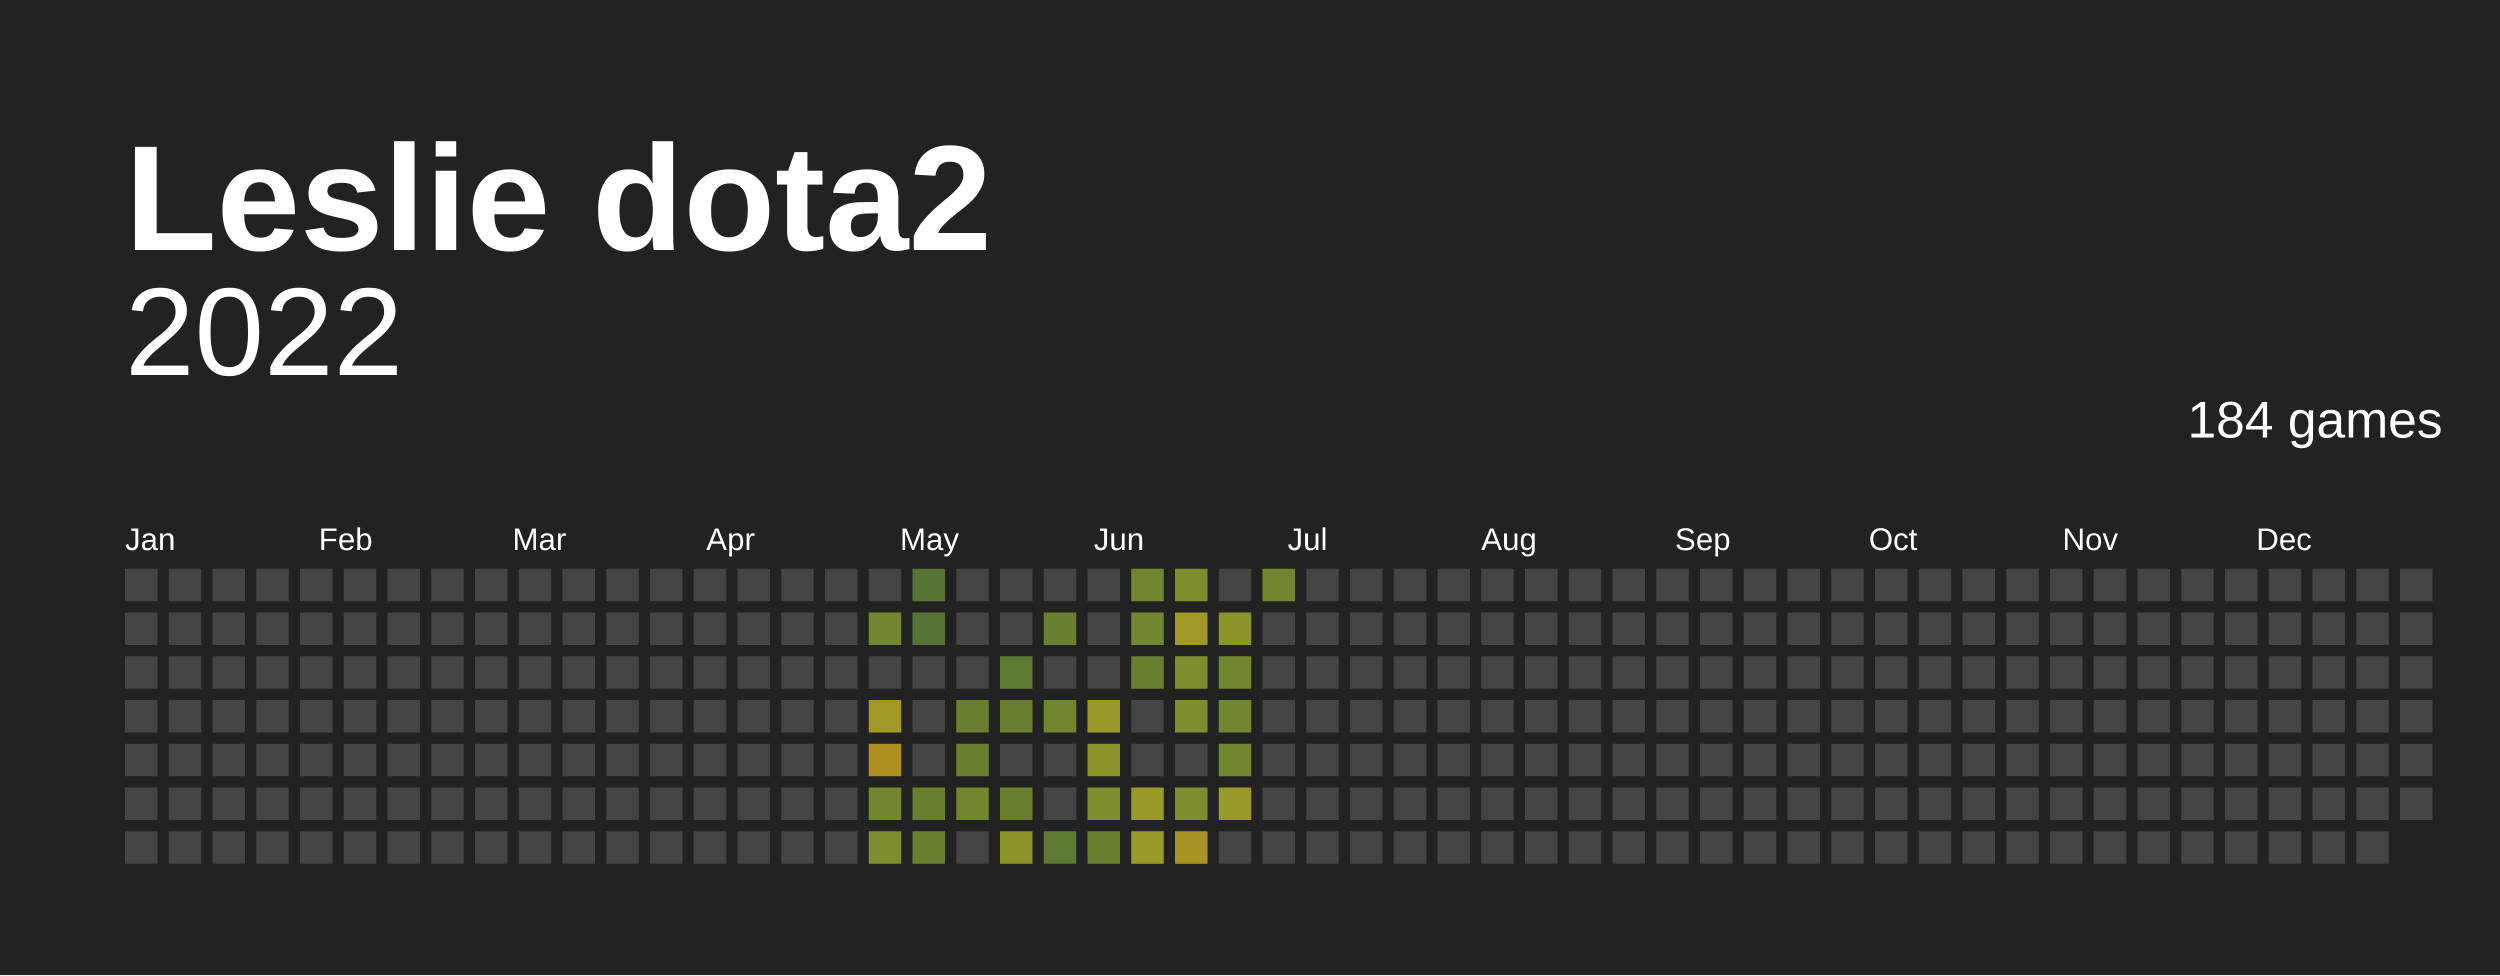
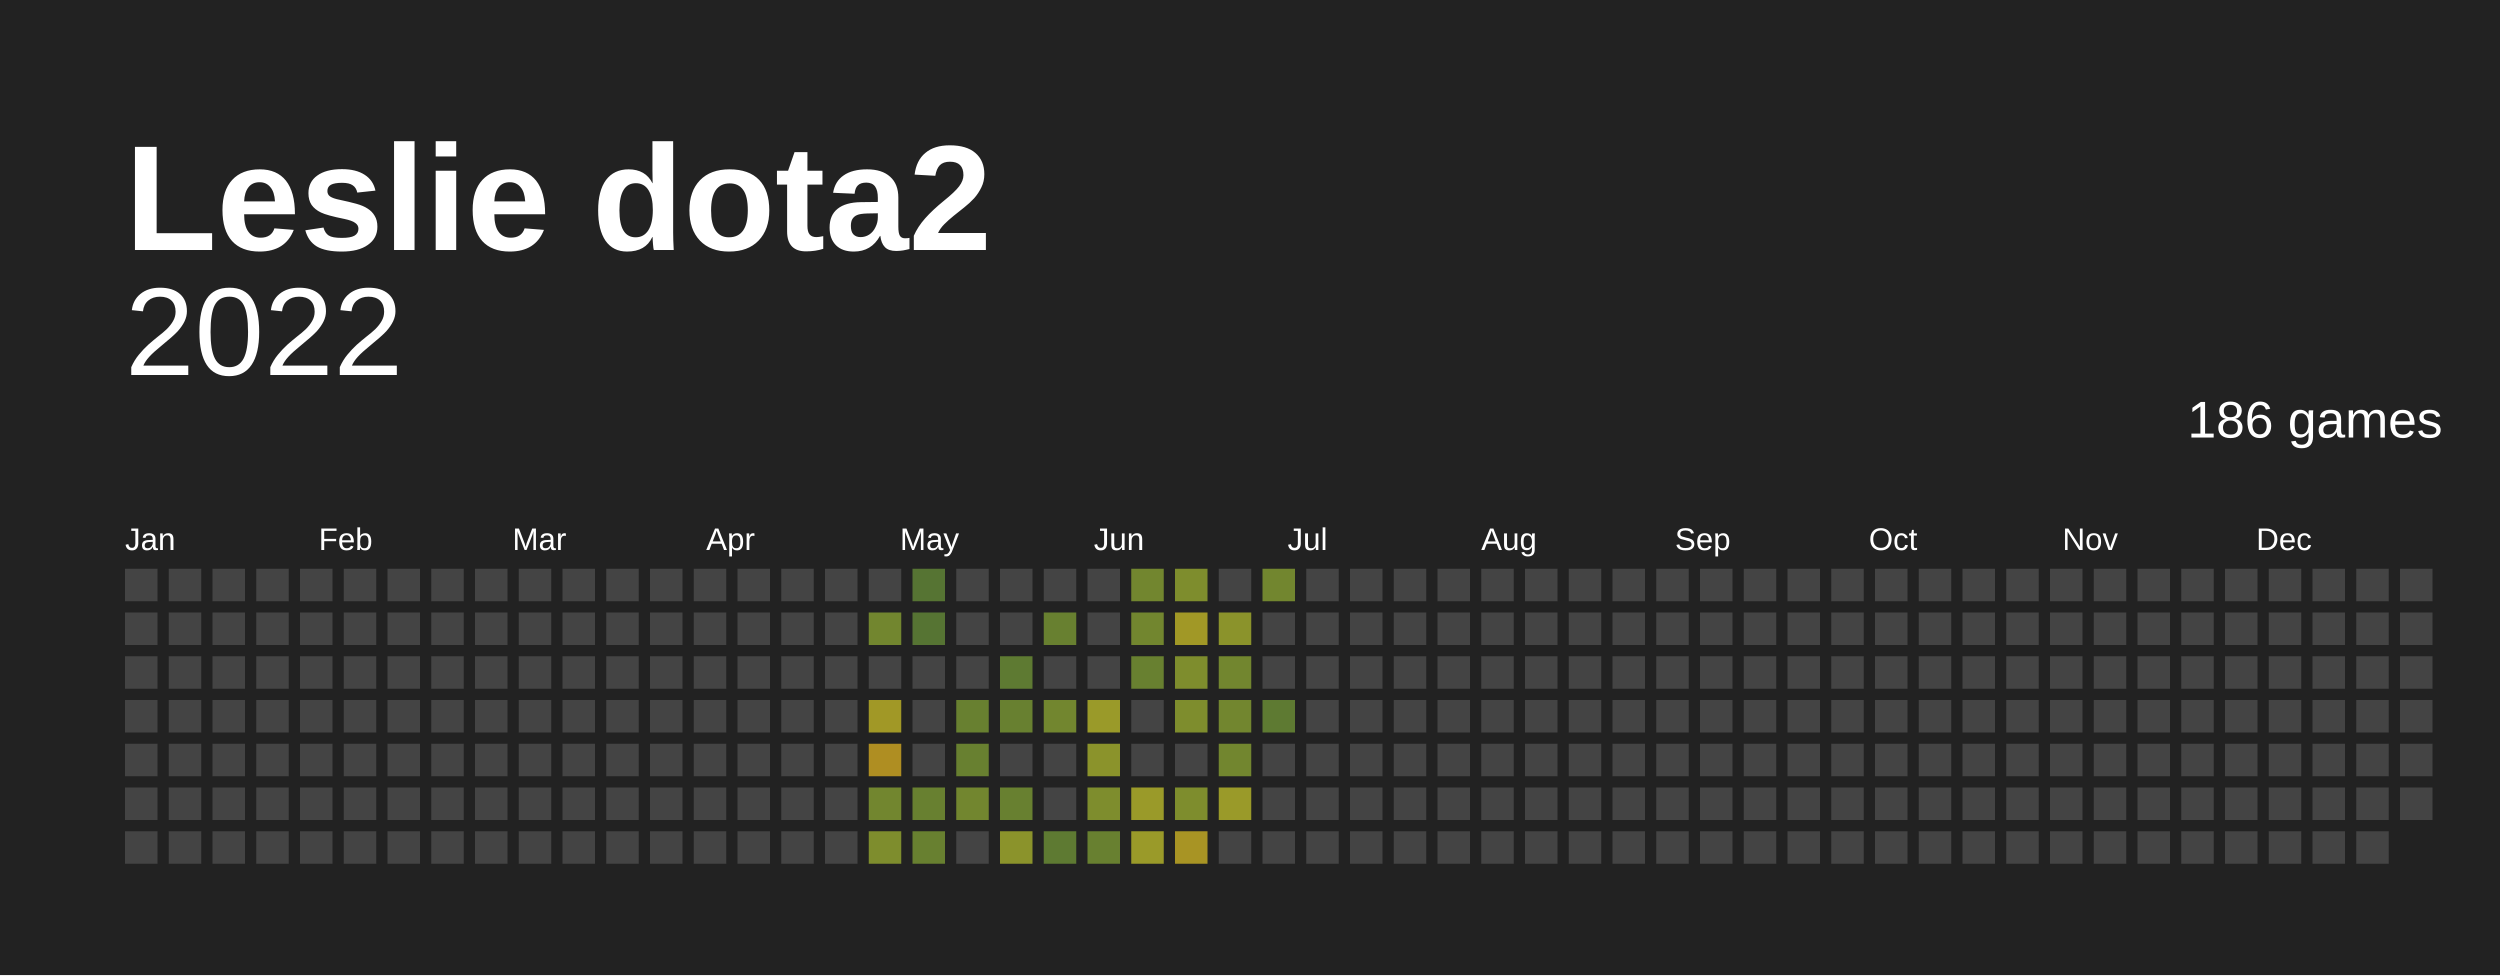
<svg xmlns="http://www.w3.org/2000/svg" baseProfile="full" height="78mm" version="1.1" viewBox="0,0,200,78" width="200mm">
  <defs />
  <rect fill="#222222" height="78" width="200" x="0" y="0" />
  <text fill="#FFFFFF" style="font-size:12px; font-family:Arial; font-weight:bold;" x="10" y="20">Leslie dota2</text>
  <text alignment-baseline="hanging" fill="#FFFFFF" style="font-size:10.0px; font-family:Arial;" x="10" y="30">2022</text>
-   <text alignment-baseline="hanging" fill="#FFFFFF" style="font-size:4.125px; font-family:Arial;" x="175" y="35">184 games</text>
+   <text alignment-baseline="hanging" fill="#FFFFFF" style="font-size:4.125px; font-family:Arial;" x="175" y="35">186 games</text>
  <text fill="#FFFFFF" style="font-size:2.5px; font-family:Arial" x="10.0" y="44">Jan</text>
  <text fill="#FFFFFF" style="font-size:2.5px; font-family:Arial" x="25.5" y="44">Feb</text>
  <text fill="#FFFFFF" style="font-size:2.5px; font-family:Arial" x="41.0" y="44">Mar</text>
  <text fill="#FFFFFF" style="font-size:2.5px; font-family:Arial" x="56.5" y="44">Apr</text>
  <text fill="#FFFFFF" style="font-size:2.5px; font-family:Arial" x="72.0" y="44">May</text>
  <text fill="#FFFFFF" style="font-size:2.5px; font-family:Arial" x="87.5" y="44">Jun</text>
  <text fill="#FFFFFF" style="font-size:2.5px; font-family:Arial" x="103.0" y="44">Jul</text>
  <text fill="#FFFFFF" style="font-size:2.5px; font-family:Arial" x="118.5" y="44">Aug</text>
  <text fill="#FFFFFF" style="font-size:2.5px; font-family:Arial" x="134.0" y="44">Sep</text>
  <text fill="#FFFFFF" style="font-size:2.5px; font-family:Arial" x="149.5" y="44">Oct</text>
  <text fill="#FFFFFF" style="font-size:2.5px; font-family:Arial" x="165.0" y="44">Nov</text>
  <text fill="#FFFFFF" style="font-size:2.5px; font-family:Arial" x="180.5" y="44">Dec</text>
  <rect fill="#444444" height="2.6" width="2.6" x="10.0" y="45.5" />
  <rect fill="#444444" height="2.6" width="2.6" x="10.0" y="49.0" />
  <rect fill="#444444" height="2.6" width="2.6" x="10.0" y="52.5" />
  <rect fill="#444444" height="2.6" width="2.6" x="10.0" y="56.0" />
  <rect fill="#444444" height="2.6" width="2.6" x="10.0" y="59.5" />
  <rect fill="#444444" height="2.6" width="2.6" x="10.0" y="63.0" />
  <rect fill="#444444" height="2.6" width="2.6" x="10.0" y="66.5" />
  <rect fill="#444444" height="2.6" width="2.6" x="13.5" y="45.5" />
  <rect fill="#444444" height="2.6" width="2.6" x="13.5" y="49.0" />
  <rect fill="#444444" height="2.6" width="2.6" x="13.5" y="52.5" />
  <rect fill="#444444" height="2.6" width="2.6" x="13.5" y="56.0" />
  <rect fill="#444444" height="2.6" width="2.6" x="13.5" y="59.5" />
  <rect fill="#444444" height="2.6" width="2.6" x="13.5" y="63.0" />
  <rect fill="#444444" height="2.6" width="2.6" x="13.5" y="66.5" />
  <rect fill="#444444" height="2.6" width="2.6" x="17.0" y="45.5" />
  <rect fill="#444444" height="2.6" width="2.6" x="17.0" y="49.0" />
  <rect fill="#444444" height="2.6" width="2.6" x="17.0" y="52.5" />
  <rect fill="#444444" height="2.6" width="2.6" x="17.0" y="56.0" />
  <rect fill="#444444" height="2.6" width="2.6" x="17.0" y="59.5" />
  <rect fill="#444444" height="2.6" width="2.6" x="17.0" y="63.0" />
  <rect fill="#444444" height="2.6" width="2.6" x="17.0" y="66.5" />
  <rect fill="#444444" height="2.6" width="2.6" x="20.5" y="45.5" />
  <rect fill="#444444" height="2.6" width="2.6" x="20.5" y="49.0" />
  <rect fill="#444444" height="2.6" width="2.6" x="20.5" y="52.5" />
  <rect fill="#444444" height="2.6" width="2.6" x="20.5" y="56.0" />
  <rect fill="#444444" height="2.6" width="2.6" x="20.5" y="59.5" />
  <rect fill="#444444" height="2.6" width="2.6" x="20.5" y="63.0" />
  <rect fill="#444444" height="2.6" width="2.6" x="20.5" y="66.5" />
  <rect fill="#444444" height="2.6" width="2.6" x="24.0" y="45.5" />
  <rect fill="#444444" height="2.6" width="2.6" x="24.0" y="49.0" />
  <rect fill="#444444" height="2.6" width="2.6" x="24.0" y="52.5" />
  <rect fill="#444444" height="2.6" width="2.6" x="24.0" y="56.0" />
  <rect fill="#444444" height="2.6" width="2.6" x="24.0" y="59.5" />
  <rect fill="#444444" height="2.6" width="2.6" x="24.0" y="63.0" />
  <rect fill="#444444" height="2.6" width="2.6" x="24.0" y="66.5" />
  <rect fill="#444444" height="2.6" width="2.6" x="27.5" y="45.5" />
  <rect fill="#444444" height="2.6" width="2.6" x="27.5" y="49.0" />
  <rect fill="#444444" height="2.6" width="2.6" x="27.5" y="52.5" />
  <rect fill="#444444" height="2.6" width="2.6" x="27.5" y="56.0" />
  <rect fill="#444444" height="2.6" width="2.6" x="27.5" y="59.5" />
  <rect fill="#444444" height="2.6" width="2.6" x="27.5" y="63.0" />
  <rect fill="#444444" height="2.6" width="2.6" x="27.5" y="66.5" />
  <rect fill="#444444" height="2.6" width="2.6" x="31.0" y="45.5" />
  <rect fill="#444444" height="2.6" width="2.6" x="31.0" y="49.0" />
  <rect fill="#444444" height="2.6" width="2.6" x="31.0" y="52.5" />
  <rect fill="#444444" height="2.6" width="2.6" x="31.0" y="56.0" />
  <rect fill="#444444" height="2.6" width="2.6" x="31.0" y="59.5" />
  <rect fill="#444444" height="2.6" width="2.6" x="31.0" y="63.0" />
  <rect fill="#444444" height="2.6" width="2.6" x="31.0" y="66.5" />
  <rect fill="#444444" height="2.6" width="2.6" x="34.5" y="45.5" />
  <rect fill="#444444" height="2.6" width="2.6" x="34.5" y="49.0" />
  <rect fill="#444444" height="2.6" width="2.6" x="34.5" y="52.5" />
  <rect fill="#444444" height="2.6" width="2.6" x="34.5" y="56.0" />
  <rect fill="#444444" height="2.6" width="2.6" x="34.5" y="59.5" />
  <rect fill="#444444" height="2.6" width="2.6" x="34.5" y="63.0" />
  <rect fill="#444444" height="2.6" width="2.6" x="34.5" y="66.5" />
  <rect fill="#444444" height="2.6" width="2.6" x="38.0" y="45.5" />
  <rect fill="#444444" height="2.6" width="2.6" x="38.0" y="49.0" />
  <rect fill="#444444" height="2.6" width="2.6" x="38.0" y="52.5" />
  <rect fill="#444444" height="2.6" width="2.6" x="38.0" y="56.0" />
  <rect fill="#444444" height="2.6" width="2.6" x="38.0" y="59.5" />
  <rect fill="#444444" height="2.6" width="2.6" x="38.0" y="63.0" />
  <rect fill="#444444" height="2.6" width="2.6" x="38.0" y="66.5" />
  <rect fill="#444444" height="2.6" width="2.6" x="41.5" y="45.5" />
  <rect fill="#444444" height="2.6" width="2.6" x="41.5" y="49.0" />
  <rect fill="#444444" height="2.6" width="2.6" x="41.5" y="52.5" />
  <rect fill="#444444" height="2.6" width="2.6" x="41.5" y="56.0" />
  <rect fill="#444444" height="2.6" width="2.6" x="41.5" y="59.5" />
  <rect fill="#444444" height="2.6" width="2.6" x="41.5" y="63.0" />
  <rect fill="#444444" height="2.6" width="2.6" x="41.5" y="66.5" />
  <rect fill="#444444" height="2.6" width="2.6" x="45.0" y="45.5" />
  <rect fill="#444444" height="2.6" width="2.6" x="45.0" y="49.0" />
  <rect fill="#444444" height="2.6" width="2.6" x="45.0" y="52.5" />
  <rect fill="#444444" height="2.6" width="2.6" x="45.0" y="56.0" />
  <rect fill="#444444" height="2.6" width="2.6" x="45.0" y="59.5" />
  <rect fill="#444444" height="2.6" width="2.6" x="45.0" y="63.0" />
  <rect fill="#444444" height="2.6" width="2.6" x="45.0" y="66.5" />
  <rect fill="#444444" height="2.6" width="2.6" x="48.5" y="45.5" />
  <rect fill="#444444" height="2.6" width="2.6" x="48.5" y="49.0" />
  <rect fill="#444444" height="2.6" width="2.6" x="48.5" y="52.5" />
  <rect fill="#444444" height="2.6" width="2.6" x="48.5" y="56.0" />
  <rect fill="#444444" height="2.6" width="2.6" x="48.5" y="59.5" />
  <rect fill="#444444" height="2.6" width="2.6" x="48.5" y="63.0" />
  <rect fill="#444444" height="2.6" width="2.6" x="48.5" y="66.5" />
  <rect fill="#444444" height="2.6" width="2.6" x="52.0" y="45.5" />
  <rect fill="#444444" height="2.6" width="2.6" x="52.0" y="49.0" />
  <rect fill="#444444" height="2.6" width="2.6" x="52.0" y="52.5" />
  <rect fill="#444444" height="2.6" width="2.6" x="52.0" y="56.0" />
  <rect fill="#444444" height="2.6" width="2.6" x="52.0" y="59.5" />
  <rect fill="#444444" height="2.6" width="2.6" x="52.0" y="63.0" />
  <rect fill="#444444" height="2.6" width="2.6" x="52.0" y="66.5" />
  <rect fill="#444444" height="2.6" width="2.6" x="55.5" y="45.5" />
  <rect fill="#444444" height="2.6" width="2.6" x="55.5" y="49.0" />
  <rect fill="#444444" height="2.6" width="2.6" x="55.5" y="52.5" />
  <rect fill="#444444" height="2.6" width="2.6" x="55.5" y="56.0" />
  <rect fill="#444444" height="2.6" width="2.6" x="55.5" y="59.5" />
  <rect fill="#444444" height="2.6" width="2.6" x="55.5" y="63.0" />
  <rect fill="#444444" height="2.6" width="2.6" x="55.5" y="66.5" />
  <rect fill="#444444" height="2.6" width="2.6" x="59.0" y="45.5" />
  <rect fill="#444444" height="2.6" width="2.6" x="59.0" y="49.0" />
  <rect fill="#444444" height="2.6" width="2.6" x="59.0" y="52.5" />
  <rect fill="#444444" height="2.6" width="2.6" x="59.0" y="56.0" />
  <rect fill="#444444" height="2.6" width="2.6" x="59.0" y="59.5" />
  <rect fill="#444444" height="2.6" width="2.6" x="59.0" y="63.0" />
  <rect fill="#444444" height="2.6" width="2.6" x="59.0" y="66.5" />
  <rect fill="#444444" height="2.6" width="2.6" x="62.5" y="45.5" />
  <rect fill="#444444" height="2.6" width="2.6" x="62.5" y="49.0" />
  <rect fill="#444444" height="2.6" width="2.6" x="62.5" y="52.5" />
  <rect fill="#444444" height="2.6" width="2.6" x="62.5" y="56.0" />
  <rect fill="#444444" height="2.6" width="2.6" x="62.5" y="59.5" />
  <rect fill="#444444" height="2.6" width="2.6" x="62.5" y="63.0" />
  <rect fill="#444444" height="2.6" width="2.6" x="62.5" y="66.5" />
  <rect fill="#444444" height="2.6" width="2.6" x="66.0" y="45.5" />
  <rect fill="#444444" height="2.6" width="2.6" x="66.0" y="49.0" />
  <rect fill="#444444" height="2.6" width="2.6" x="66.0" y="52.5" />
  <rect fill="#444444" height="2.6" width="2.6" x="66.0" y="56.0" />
  <rect fill="#444444" height="2.6" width="2.6" x="66.0" y="59.5" />
  <rect fill="#444444" height="2.6" width="2.6" x="66.0" y="63.0" />
  <rect fill="#444444" height="2.6" width="2.6" x="66.0" y="66.5" />
  <rect fill="#444444" height="2.6" width="2.6" x="69.5" y="45.5" />
  <rect fill="#72862f" height="2.6" width="2.6" x="69.5" y="49.0" />
  <rect fill="#444444" height="2.6" width="2.6" x="69.5" y="52.5" />
  <rect fill="#a19826" height="2.6" width="2.6" x="69.5" y="56.0" />
  <rect fill="#af8e22" height="2.6" width="2.6" x="69.5" y="59.5" />
  <rect fill="#72862f" height="2.6" width="2.6" x="69.5" y="63.0" />
  <rect fill="#7e8d2d" height="2.6" width="2.6" x="69.5" y="66.5" />
  <rect fill="#567433" height="2.6" width="2.6" x="73.0" y="45.5" />
  <rect fill="#567433" height="2.6" width="2.6" x="73.0" y="49.0" />
  <rect fill="#444444" height="2.6" width="2.6" x="73.0" y="52.5" />
  <rect fill="#444444" height="2.6" width="2.6" x="73.0" y="56.0" />
  <rect fill="#444444" height="2.6" width="2.6" x="73.0" y="59.5" />
  <rect fill="#688030" height="2.6" width="2.6" x="73.0" y="63.0" />
  <rect fill="#688030" height="2.6" width="2.6" x="73.0" y="66.5" />
  <rect fill="#444444" height="2.6" width="2.6" x="76.5" y="45.5" />
  <rect fill="#444444" height="2.6" width="2.6" x="76.5" y="49.0" />
  <rect fill="#444444" height="2.6" width="2.6" x="76.5" y="52.5" />
  <rect fill="#688030" height="2.6" width="2.6" x="76.5" y="56.0" />
  <rect fill="#688030" height="2.6" width="2.6" x="76.5" y="59.5" />
  <rect fill="#72862f" height="2.6" width="2.6" x="76.5" y="63.0" />
  <rect fill="#444444" height="2.6" width="2.6" x="76.5" y="66.5" />
  <rect fill="#444444" height="2.6" width="2.6" x="80.0" y="45.5" />
  <rect fill="#444444" height="2.6" width="2.6" x="80.0" y="49.0" />
  <rect fill="#5e7a32" height="2.6" width="2.6" x="80.0" y="52.5" />
  <rect fill="#688030" height="2.6" width="2.6" x="80.0" y="56.0" />
  <rect fill="#444444" height="2.6" width="2.6" x="80.0" y="59.5" />
  <rect fill="#688030" height="2.6" width="2.6" x="80.0" y="63.0" />
  <rect fill="#8b932b" height="2.6" width="2.6" x="80.0" y="66.5" />
  <rect fill="#444444" height="2.6" width="2.6" x="83.5" y="45.5" />
  <rect fill="#688030" height="2.6" width="2.6" x="83.5" y="49.0" />
  <rect fill="#444444" height="2.6" width="2.6" x="83.5" y="52.5" />
  <rect fill="#72862f" height="2.6" width="2.6" x="83.5" y="56.0" />
  <rect fill="#444444" height="2.6" width="2.6" x="83.5" y="59.5" />
  <rect fill="#444444" height="2.6" width="2.6" x="83.5" y="63.0" />
  <rect fill="#5e7a32" height="2.6" width="2.6" x="83.5" y="66.5" />
  <rect fill="#444444" height="2.6" width="2.6" x="87.0" y="45.5" />
  <rect fill="#444444" height="2.6" width="2.6" x="87.0" y="49.0" />
  <rect fill="#444444" height="2.6" width="2.6" x="87.0" y="52.5" />
  <rect fill="#9a9a29" height="2.6" width="2.6" x="87.0" y="56.0" />
  <rect fill="#8b932b" height="2.6" width="2.6" x="87.0" y="59.5" />
  <rect fill="#7e8d2d" height="2.6" width="2.6" x="87.0" y="63.0" />
  <rect fill="#688030" height="2.6" width="2.6" x="87.0" y="66.5" />
  <rect fill="#72862f" height="2.6" width="2.6" x="90.5" y="45.5" />
  <rect fill="#72862f" height="2.6" width="2.6" x="90.5" y="49.0" />
  <rect fill="#688030" height="2.6" width="2.6" x="90.5" y="52.5" />
  <rect fill="#444444" height="2.6" width="2.6" x="90.5" y="56.0" />
  <rect fill="#444444" height="2.6" width="2.6" x="90.5" y="59.5" />
  <rect fill="#9a9a29" height="2.6" width="2.6" x="90.5" y="63.0" />
  <rect fill="#9a9a29" height="2.6" width="2.6" x="90.5" y="66.5" />
  <rect fill="#7e8d2d" height="2.6" width="2.6" x="94.0" y="45.5" />
  <rect fill="#a19826" height="2.6" width="2.6" x="94.0" y="49.0" />
  <rect fill="#7e8d2d" height="2.6" width="2.6" x="94.0" y="52.5" />
  <rect fill="#7e8d2d" height="2.6" width="2.6" x="94.0" y="56.0" />
  <rect fill="#444444" height="2.6" width="2.6" x="94.0" y="59.5" />
  <rect fill="#7e8d2d" height="2.6" width="2.6" x="94.0" y="63.0" />
  <rect fill="#a89424" height="2.6" width="2.6" x="94.0" y="66.5" />
  <rect fill="#444444" height="2.6" width="2.6" x="97.5" y="45.5" />
  <rect fill="#8b932b" height="2.6" width="2.6" x="97.5" y="49.0" />
  <rect fill="#72862f" height="2.6" width="2.6" x="97.5" y="52.5" />
  <rect fill="#72862f" height="2.6" width="2.6" x="97.5" y="56.0" />
  <rect fill="#72862f" height="2.6" width="2.6" x="97.5" y="59.5" />
  <rect fill="#9a9a29" height="2.6" width="2.6" x="97.5" y="63.0" />
  <rect fill="#444444" height="2.6" width="2.6" x="97.5" y="66.5" />
  <rect fill="#72862f" height="2.6" width="2.6" x="101.0" y="45.5" />
  <rect fill="#444444" height="2.6" width="2.6" x="101.0" y="49.0" />
  <rect fill="#444444" height="2.6" width="2.6" x="101.0" y="52.5" />
-   <rect fill="#444444" height="2.6" width="2.6" x="101.0" y="56.0" />
+   <rect fill="#5e7a32" height="2.6" width="2.6" x="101.0" y="56.0" />
  <rect fill="#444444" height="2.6" width="2.6" x="101.0" y="59.5" />
  <rect fill="#444444" height="2.6" width="2.6" x="101.0" y="63.0" />
  <rect fill="#444444" height="2.6" width="2.6" x="101.0" y="66.5" />
  <rect fill="#444444" height="2.6" width="2.6" x="104.5" y="45.5" />
  <rect fill="#444444" height="2.6" width="2.6" x="104.5" y="49.0" />
  <rect fill="#444444" height="2.6" width="2.6" x="104.5" y="52.5" />
  <rect fill="#444444" height="2.6" width="2.6" x="104.5" y="56.0" />
  <rect fill="#444444" height="2.6" width="2.6" x="104.5" y="59.5" />
  <rect fill="#444444" height="2.6" width="2.6" x="104.5" y="63.0" />
  <rect fill="#444444" height="2.6" width="2.6" x="104.5" y="66.5" />
  <rect fill="#444444" height="2.6" width="2.6" x="108.0" y="45.5" />
  <rect fill="#444444" height="2.6" width="2.6" x="108.0" y="49.0" />
  <rect fill="#444444" height="2.6" width="2.6" x="108.0" y="52.5" />
  <rect fill="#444444" height="2.6" width="2.6" x="108.0" y="56.0" />
  <rect fill="#444444" height="2.6" width="2.6" x="108.0" y="59.5" />
  <rect fill="#444444" height="2.6" width="2.6" x="108.0" y="63.0" />
  <rect fill="#444444" height="2.6" width="2.6" x="108.0" y="66.5" />
  <rect fill="#444444" height="2.6" width="2.6" x="111.5" y="45.5" />
  <rect fill="#444444" height="2.6" width="2.6" x="111.5" y="49.0" />
  <rect fill="#444444" height="2.6" width="2.6" x="111.5" y="52.5" />
  <rect fill="#444444" height="2.6" width="2.6" x="111.5" y="56.0" />
  <rect fill="#444444" height="2.6" width="2.6" x="111.5" y="59.5" />
  <rect fill="#444444" height="2.6" width="2.6" x="111.5" y="63.0" />
  <rect fill="#444444" height="2.6" width="2.6" x="111.5" y="66.5" />
  <rect fill="#444444" height="2.6" width="2.6" x="115.0" y="45.5" />
  <rect fill="#444444" height="2.6" width="2.6" x="115.0" y="49.0" />
  <rect fill="#444444" height="2.6" width="2.6" x="115.0" y="52.5" />
  <rect fill="#444444" height="2.6" width="2.6" x="115.0" y="56.0" />
  <rect fill="#444444" height="2.6" width="2.6" x="115.0" y="59.5" />
  <rect fill="#444444" height="2.6" width="2.6" x="115.0" y="63.0" />
  <rect fill="#444444" height="2.6" width="2.6" x="115.0" y="66.5" />
  <rect fill="#444444" height="2.6" width="2.6" x="118.5" y="45.5" />
  <rect fill="#444444" height="2.6" width="2.6" x="118.5" y="49.0" />
  <rect fill="#444444" height="2.6" width="2.6" x="118.5" y="52.5" />
  <rect fill="#444444" height="2.6" width="2.6" x="118.5" y="56.0" />
  <rect fill="#444444" height="2.6" width="2.6" x="118.5" y="59.5" />
  <rect fill="#444444" height="2.6" width="2.6" x="118.5" y="63.0" />
  <rect fill="#444444" height="2.6" width="2.6" x="118.5" y="66.5" />
  <rect fill="#444444" height="2.6" width="2.6" x="122.0" y="45.5" />
  <rect fill="#444444" height="2.6" width="2.6" x="122.0" y="49.0" />
  <rect fill="#444444" height="2.6" width="2.6" x="122.0" y="52.5" />
  <rect fill="#444444" height="2.6" width="2.6" x="122.0" y="56.0" />
  <rect fill="#444444" height="2.6" width="2.6" x="122.0" y="59.5" />
  <rect fill="#444444" height="2.6" width="2.6" x="122.0" y="63.0" />
  <rect fill="#444444" height="2.6" width="2.6" x="122.0" y="66.5" />
  <rect fill="#444444" height="2.6" width="2.6" x="125.5" y="45.5" />
  <rect fill="#444444" height="2.6" width="2.6" x="125.5" y="49.0" />
  <rect fill="#444444" height="2.6" width="2.6" x="125.5" y="52.5" />
  <rect fill="#444444" height="2.6" width="2.6" x="125.5" y="56.0" />
  <rect fill="#444444" height="2.6" width="2.6" x="125.5" y="59.5" />
  <rect fill="#444444" height="2.6" width="2.6" x="125.5" y="63.0" />
  <rect fill="#444444" height="2.6" width="2.6" x="125.5" y="66.5" />
  <rect fill="#444444" height="2.6" width="2.6" x="129.0" y="45.5" />
  <rect fill="#444444" height="2.6" width="2.6" x="129.0" y="49.0" />
  <rect fill="#444444" height="2.6" width="2.6" x="129.0" y="52.5" />
  <rect fill="#444444" height="2.6" width="2.6" x="129.0" y="56.0" />
  <rect fill="#444444" height="2.6" width="2.6" x="129.0" y="59.5" />
  <rect fill="#444444" height="2.6" width="2.6" x="129.0" y="63.0" />
  <rect fill="#444444" height="2.6" width="2.6" x="129.0" y="66.5" />
  <rect fill="#444444" height="2.6" width="2.6" x="132.5" y="45.5" />
  <rect fill="#444444" height="2.6" width="2.6" x="132.5" y="49.0" />
  <rect fill="#444444" height="2.6" width="2.6" x="132.5" y="52.5" />
  <rect fill="#444444" height="2.6" width="2.6" x="132.5" y="56.0" />
  <rect fill="#444444" height="2.6" width="2.6" x="132.5" y="59.5" />
  <rect fill="#444444" height="2.6" width="2.6" x="132.5" y="63.0" />
  <rect fill="#444444" height="2.6" width="2.6" x="132.5" y="66.5" />
  <rect fill="#444444" height="2.6" width="2.6" x="136.0" y="45.5" />
  <rect fill="#444444" height="2.6" width="2.6" x="136.0" y="49.0" />
  <rect fill="#444444" height="2.6" width="2.6" x="136.0" y="52.5" />
  <rect fill="#444444" height="2.6" width="2.6" x="136.0" y="56.0" />
  <rect fill="#444444" height="2.6" width="2.6" x="136.0" y="59.5" />
  <rect fill="#444444" height="2.6" width="2.6" x="136.0" y="63.0" />
  <rect fill="#444444" height="2.6" width="2.6" x="136.0" y="66.5" />
  <rect fill="#444444" height="2.6" width="2.6" x="139.5" y="45.5" />
  <rect fill="#444444" height="2.6" width="2.6" x="139.5" y="49.0" />
  <rect fill="#444444" height="2.6" width="2.6" x="139.5" y="52.5" />
  <rect fill="#444444" height="2.6" width="2.6" x="139.5" y="56.0" />
  <rect fill="#444444" height="2.6" width="2.6" x="139.5" y="59.5" />
  <rect fill="#444444" height="2.6" width="2.6" x="139.5" y="63.0" />
  <rect fill="#444444" height="2.6" width="2.6" x="139.5" y="66.5" />
  <rect fill="#444444" height="2.6" width="2.6" x="143.0" y="45.5" />
  <rect fill="#444444" height="2.6" width="2.6" x="143.0" y="49.0" />
  <rect fill="#444444" height="2.6" width="2.6" x="143.0" y="52.5" />
  <rect fill="#444444" height="2.6" width="2.6" x="143.0" y="56.0" />
  <rect fill="#444444" height="2.6" width="2.6" x="143.0" y="59.5" />
  <rect fill="#444444" height="2.6" width="2.6" x="143.0" y="63.0" />
  <rect fill="#444444" height="2.6" width="2.6" x="143.0" y="66.5" />
  <rect fill="#444444" height="2.6" width="2.6" x="146.5" y="45.5" />
  <rect fill="#444444" height="2.6" width="2.6" x="146.5" y="49.0" />
  <rect fill="#444444" height="2.6" width="2.6" x="146.5" y="52.5" />
  <rect fill="#444444" height="2.6" width="2.6" x="146.5" y="56.0" />
  <rect fill="#444444" height="2.6" width="2.6" x="146.5" y="59.5" />
  <rect fill="#444444" height="2.6" width="2.6" x="146.5" y="63.0" />
  <rect fill="#444444" height="2.6" width="2.6" x="146.5" y="66.5" />
  <rect fill="#444444" height="2.6" width="2.6" x="150.0" y="45.5" />
  <rect fill="#444444" height="2.6" width="2.6" x="150.0" y="49.0" />
  <rect fill="#444444" height="2.6" width="2.6" x="150.0" y="52.5" />
  <rect fill="#444444" height="2.6" width="2.6" x="150.0" y="56.0" />
  <rect fill="#444444" height="2.6" width="2.6" x="150.0" y="59.5" />
  <rect fill="#444444" height="2.6" width="2.6" x="150.0" y="63.0" />
  <rect fill="#444444" height="2.6" width="2.6" x="150.0" y="66.5" />
  <rect fill="#444444" height="2.6" width="2.6" x="153.5" y="45.5" />
  <rect fill="#444444" height="2.6" width="2.6" x="153.5" y="49.0" />
  <rect fill="#444444" height="2.6" width="2.6" x="153.5" y="52.5" />
  <rect fill="#444444" height="2.6" width="2.6" x="153.5" y="56.0" />
  <rect fill="#444444" height="2.6" width="2.6" x="153.5" y="59.5" />
  <rect fill="#444444" height="2.6" width="2.6" x="153.5" y="63.0" />
  <rect fill="#444444" height="2.6" width="2.6" x="153.5" y="66.5" />
  <rect fill="#444444" height="2.6" width="2.6" x="157.0" y="45.5" />
  <rect fill="#444444" height="2.6" width="2.6" x="157.0" y="49.0" />
  <rect fill="#444444" height="2.6" width="2.6" x="157.0" y="52.5" />
  <rect fill="#444444" height="2.6" width="2.6" x="157.0" y="56.0" />
  <rect fill="#444444" height="2.6" width="2.6" x="157.0" y="59.5" />
  <rect fill="#444444" height="2.6" width="2.6" x="157.0" y="63.0" />
  <rect fill="#444444" height="2.6" width="2.6" x="157.0" y="66.5" />
  <rect fill="#444444" height="2.6" width="2.6" x="160.5" y="45.5" />
  <rect fill="#444444" height="2.6" width="2.6" x="160.5" y="49.0" />
  <rect fill="#444444" height="2.6" width="2.6" x="160.5" y="52.5" />
  <rect fill="#444444" height="2.6" width="2.6" x="160.5" y="56.0" />
  <rect fill="#444444" height="2.6" width="2.6" x="160.5" y="59.5" />
  <rect fill="#444444" height="2.6" width="2.6" x="160.5" y="63.0" />
  <rect fill="#444444" height="2.6" width="2.6" x="160.5" y="66.5" />
  <rect fill="#444444" height="2.6" width="2.6" x="164.0" y="45.5" />
  <rect fill="#444444" height="2.6" width="2.6" x="164.0" y="49.0" />
  <rect fill="#444444" height="2.6" width="2.6" x="164.0" y="52.5" />
  <rect fill="#444444" height="2.6" width="2.6" x="164.0" y="56.0" />
  <rect fill="#444444" height="2.6" width="2.6" x="164.0" y="59.5" />
  <rect fill="#444444" height="2.6" width="2.6" x="164.0" y="63.0" />
  <rect fill="#444444" height="2.6" width="2.6" x="164.0" y="66.5" />
  <rect fill="#444444" height="2.6" width="2.6" x="167.5" y="45.5" />
  <rect fill="#444444" height="2.6" width="2.6" x="167.5" y="49.0" />
  <rect fill="#444444" height="2.6" width="2.6" x="167.5" y="52.5" />
  <rect fill="#444444" height="2.6" width="2.6" x="167.5" y="56.0" />
  <rect fill="#444444" height="2.6" width="2.6" x="167.5" y="59.5" />
  <rect fill="#444444" height="2.6" width="2.6" x="167.5" y="63.0" />
  <rect fill="#444444" height="2.6" width="2.6" x="167.5" y="66.5" />
  <rect fill="#444444" height="2.6" width="2.6" x="171.0" y="45.5" />
  <rect fill="#444444" height="2.6" width="2.6" x="171.0" y="49.0" />
  <rect fill="#444444" height="2.6" width="2.6" x="171.0" y="52.5" />
  <rect fill="#444444" height="2.6" width="2.6" x="171.0" y="56.0" />
  <rect fill="#444444" height="2.6" width="2.6" x="171.0" y="59.5" />
  <rect fill="#444444" height="2.6" width="2.6" x="171.0" y="63.0" />
  <rect fill="#444444" height="2.6" width="2.6" x="171.0" y="66.5" />
  <rect fill="#444444" height="2.6" width="2.6" x="174.5" y="45.5" />
  <rect fill="#444444" height="2.6" width="2.6" x="174.5" y="49.0" />
  <rect fill="#444444" height="2.6" width="2.6" x="174.5" y="52.5" />
  <rect fill="#444444" height="2.6" width="2.6" x="174.5" y="56.0" />
  <rect fill="#444444" height="2.6" width="2.6" x="174.5" y="59.5" />
  <rect fill="#444444" height="2.6" width="2.6" x="174.5" y="63.0" />
  <rect fill="#444444" height="2.6" width="2.6" x="174.5" y="66.5" />
  <rect fill="#444444" height="2.6" width="2.6" x="178.0" y="45.5" />
  <rect fill="#444444" height="2.6" width="2.6" x="178.0" y="49.0" />
  <rect fill="#444444" height="2.6" width="2.6" x="178.0" y="52.5" />
  <rect fill="#444444" height="2.6" width="2.6" x="178.0" y="56.0" />
  <rect fill="#444444" height="2.6" width="2.6" x="178.0" y="59.5" />
  <rect fill="#444444" height="2.6" width="2.6" x="178.0" y="63.0" />
  <rect fill="#444444" height="2.6" width="2.6" x="178.0" y="66.5" />
  <rect fill="#444444" height="2.6" width="2.6" x="181.5" y="45.5" />
  <rect fill="#444444" height="2.6" width="2.6" x="181.5" y="49.0" />
  <rect fill="#444444" height="2.6" width="2.6" x="181.5" y="52.5" />
  <rect fill="#444444" height="2.6" width="2.6" x="181.5" y="56.0" />
  <rect fill="#444444" height="2.6" width="2.6" x="181.5" y="59.5" />
  <rect fill="#444444" height="2.6" width="2.6" x="181.5" y="63.0" />
  <rect fill="#444444" height="2.6" width="2.6" x="181.5" y="66.5" />
  <rect fill="#444444" height="2.6" width="2.6" x="185.0" y="45.5" />
  <rect fill="#444444" height="2.6" width="2.6" x="185.0" y="49.0" />
  <rect fill="#444444" height="2.6" width="2.6" x="185.0" y="52.5" />
  <rect fill="#444444" height="2.6" width="2.6" x="185.0" y="56.0" />
  <rect fill="#444444" height="2.6" width="2.6" x="185.0" y="59.5" />
  <rect fill="#444444" height="2.6" width="2.6" x="185.0" y="63.0" />
  <rect fill="#444444" height="2.6" width="2.6" x="185.0" y="66.5" />
  <rect fill="#444444" height="2.6" width="2.6" x="188.5" y="45.5" />
  <rect fill="#444444" height="2.6" width="2.6" x="188.5" y="49.0" />
  <rect fill="#444444" height="2.6" width="2.6" x="188.5" y="52.5" />
  <rect fill="#444444" height="2.6" width="2.6" x="188.5" y="56.0" />
  <rect fill="#444444" height="2.6" width="2.6" x="188.5" y="59.5" />
  <rect fill="#444444" height="2.6" width="2.6" x="188.5" y="63.0" />
  <rect fill="#444444" height="2.6" width="2.6" x="188.5" y="66.5" />
  <rect fill="#444444" height="2.6" width="2.6" x="192.0" y="45.5" />
  <rect fill="#444444" height="2.6" width="2.6" x="192.0" y="49.0" />
  <rect fill="#444444" height="2.6" width="2.6" x="192.0" y="52.5" />
  <rect fill="#444444" height="2.6" width="2.6" x="192.0" y="56.0" />
  <rect fill="#444444" height="2.6" width="2.6" x="192.0" y="59.5" />
  <rect fill="#444444" height="2.6" width="2.6" x="192.0" y="63.0" />
</svg>
